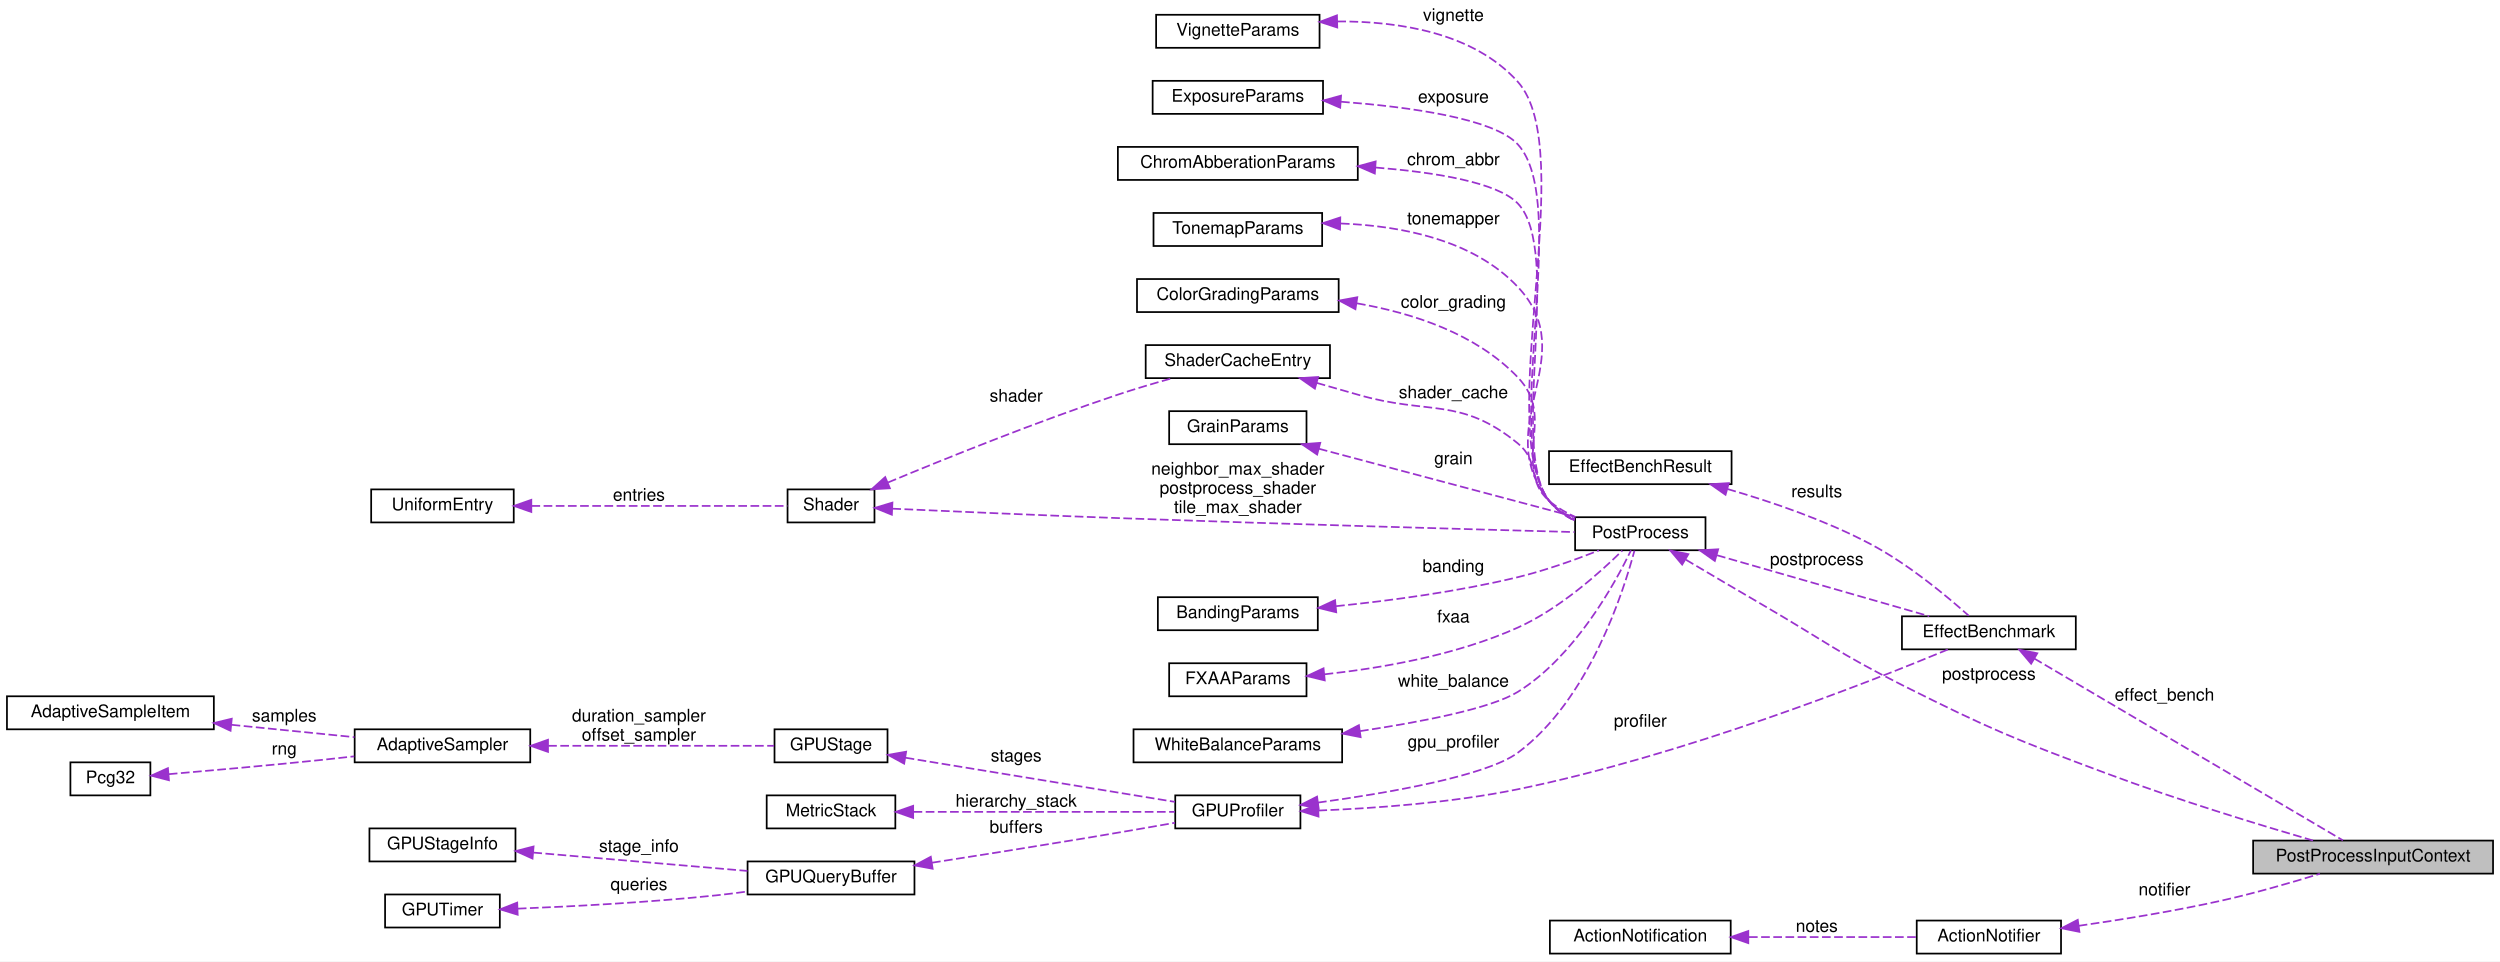
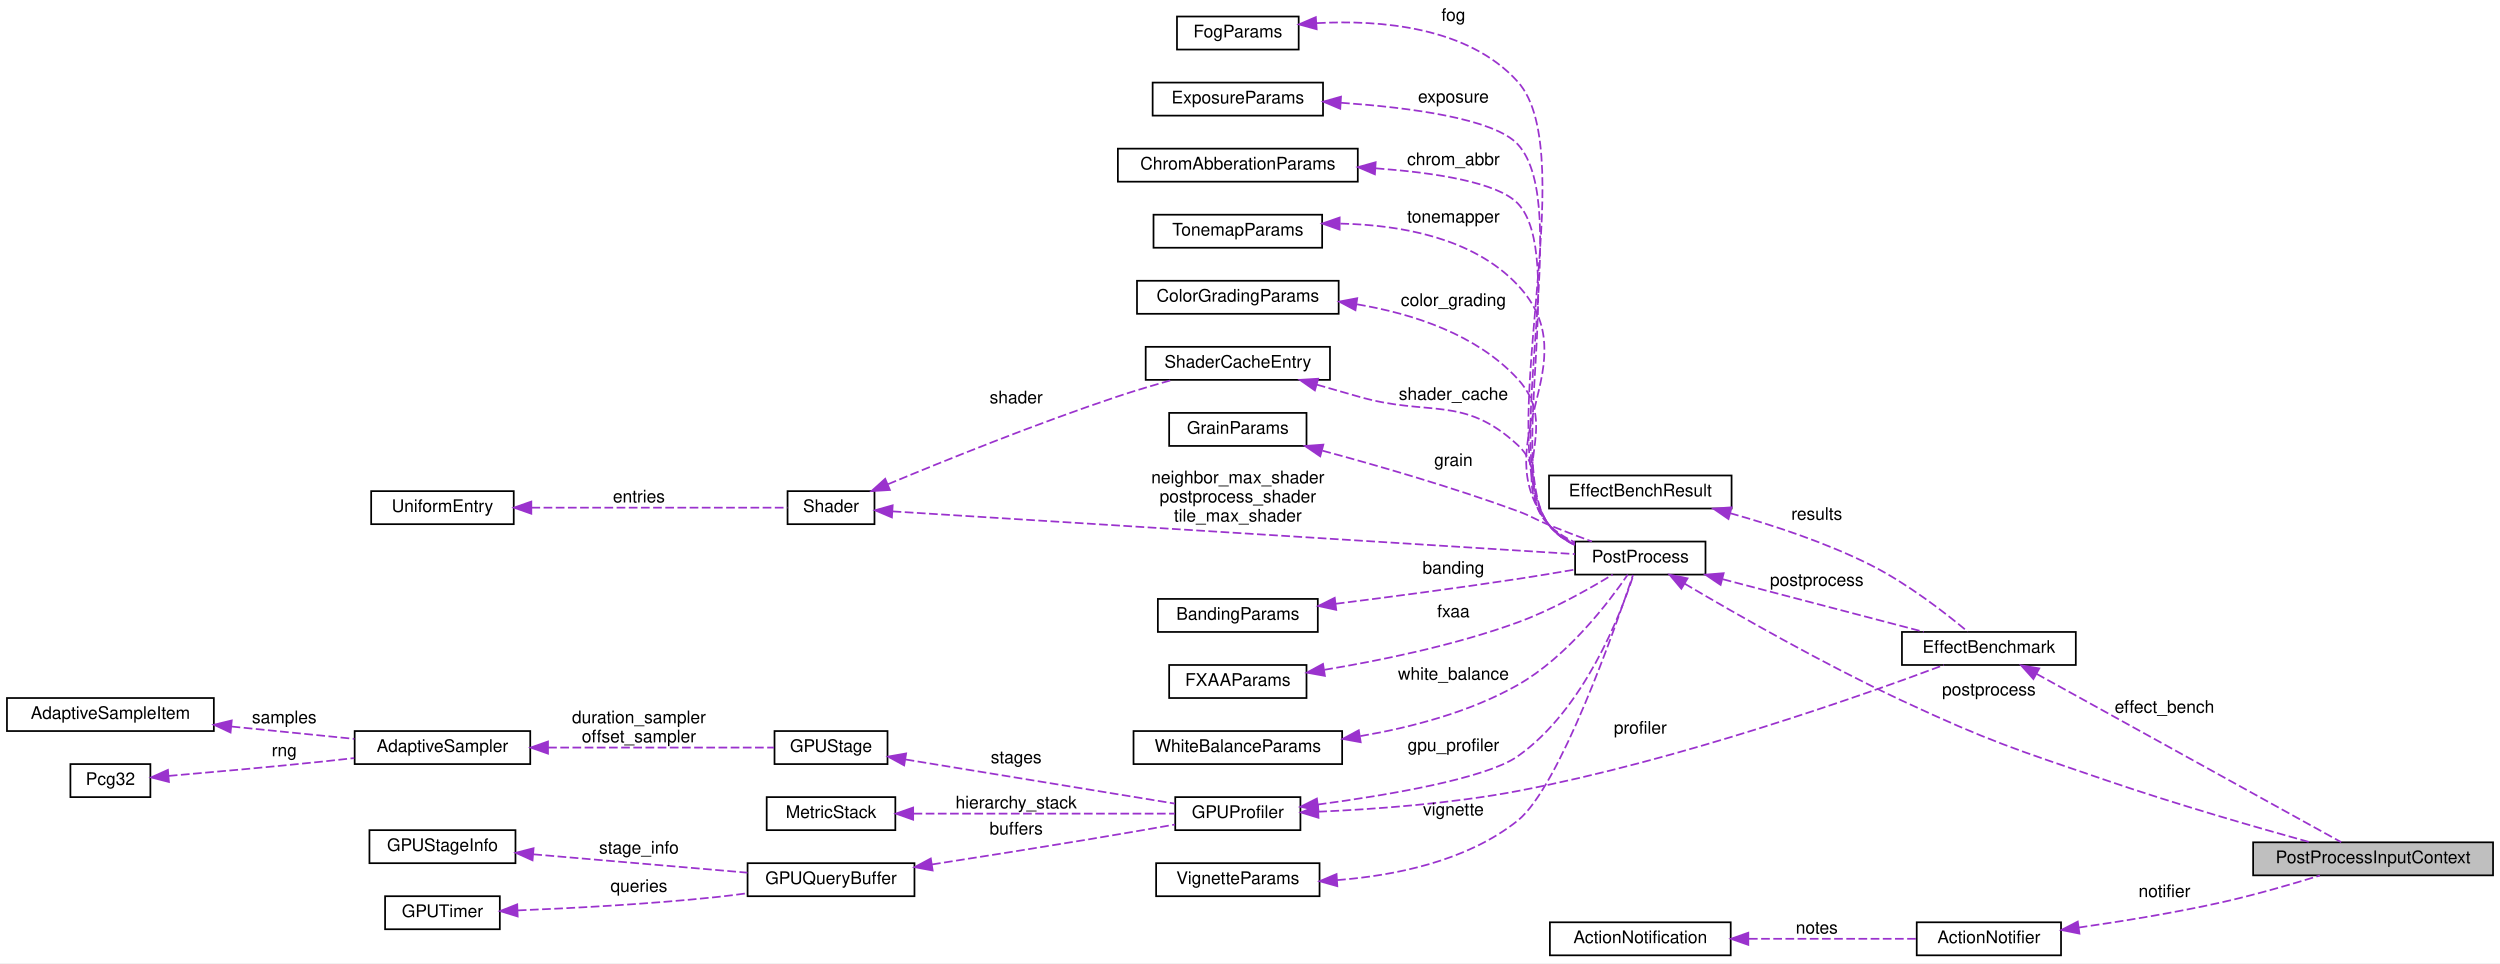
- <svg xmlns="http://www.w3.org/2000/svg" xmlns:xlink="http://www.w3.org/1999/xlink" width="1438pt" height="553pt" viewBox="0.00 0.00 1438.00 553.00">
-   <g id="graph0" class="graph" transform="scale(1 1) rotate(0) translate(4 549)">
-     <polygon fill="white" stroke="transparent" points="-4,4 -4,-549 1434,-549 1434,4 -4,4" />
+ <svg xmlns="http://www.w3.org/2000/svg" xmlns:xlink="http://www.w3.org/1999/xlink" width="1438pt" height="554pt" viewBox="0.00 0.00 1438.00 554.00">
+   <g id="graph0" class="graph" transform="scale(1 1) rotate(0) translate(4 550)">
+     <polygon fill="white" stroke="transparent" points="-4,4 -4,-550 1434,-550 1434,4 -4,4" />
    <g id="node1" class="node">
      <g id="a_node1">
        <a xlink:title="Context required for post-processing input handling.">
          <polygon fill="#bfbfbf" stroke="black" points="1292,-46.5 1292,-65.5 1430,-65.5 1430,-46.5 1292,-46.5" />
          <text text-anchor="middle" x="1361" y="-53.5" font-family="Helvetica,sans-Serif" font-size="10.00">PostProcessInputContext</text>
        </a>
      </g>
    </g>
    <g id="node2" class="node">
      <g id="a_node2">
        <a xlink:href="structEffectBenchmark.html" target="_top" xlink:title="State for the automated benchmark sweep.">
-           <polygon fill="white" stroke="black" points="1090,-175.5 1090,-194.5 1190,-194.5 1190,-175.5 1090,-175.5" />
-           <text text-anchor="middle" x="1140" y="-182.5" font-family="Helvetica,sans-Serif" font-size="10.00">EffectBenchmark</text>
+           <polygon fill="white" stroke="black" points="1090,-167.5 1090,-186.5 1190,-186.5 1190,-167.5 1090,-167.5" />
+           <text text-anchor="middle" x="1140" y="-174.5" font-family="Helvetica,sans-Serif" font-size="10.00">EffectBenchmark</text>
        </a>
      </g>
    </g>
    <g id="edge1" class="edge">
-       <path fill="none" stroke="#9a32cd" stroke-dasharray="5,2" d="M1166.09,-170.22C1211.4,-143.53 1305.69,-87.99 1343.65,-65.63" />
-       <polygon fill="#9a32cd" stroke="#9a32cd" points="1164.3,-167.21 1157.46,-175.3 1167.85,-173.24 1164.3,-167.21" />
-       <text text-anchor="middle" x="1241" y="-146" font-family="Helvetica,sans-Serif" font-size="10.00"> effect_bench</text>
+       <path fill="none" stroke="#9a32cd" stroke-dasharray="5,2" d="M1167.51,-162.35C1212.95,-137.25 1304.5,-86.67 1342.67,-65.58" />
+       <polygon fill="#9a32cd" stroke="#9a32cd" points="1165.61,-159.4 1158.55,-167.3 1169,-165.53 1165.61,-159.4" />
+       <text text-anchor="middle" x="1241" y="-140" font-family="Helvetica,sans-Serif" font-size="10.00"> effect_bench</text>
    </g>
    <g id="node3" class="node">
      <g id="a_node3">
        <a xlink:href="structPostProcess.html" target="_top" xlink:title="Main pipeline state for post-processing.">
-           <polygon fill="white" stroke="black" points="902,-232.5 902,-251.5 977,-251.5 977,-232.5 902,-232.5" />
-           <text text-anchor="middle" x="939.5" y="-239.5" font-family="Helvetica,sans-Serif" font-size="10.00">PostProcess</text>
-         </a>
-       </g>
-     </g>
-     <g id="edge29" class="edge">
-       <path fill="none" stroke="#9a32cd" stroke-dasharray="5,2" d="M965.71,-227.04C978.89,-219.24 995.29,-209.57 1010,-201 1045.44,-180.36 1053.34,-173.39 1090,-155 1141.07,-129.39 1154.47,-123.96 1208,-104 1248.19,-89.01 1295.43,-74.58 1326.46,-65.52" />
-       <polygon fill="#9a32cd" stroke="#9a32cd" points="963.58,-224.23 956.76,-232.34 967.15,-230.25 963.58,-224.23" />
-       <text text-anchor="middle" x="1140" y="-158" font-family="Helvetica,sans-Serif" font-size="10.00"> postprocess</text>
+           <polygon fill="white" stroke="black" points="902,-219.5 902,-238.5 977,-238.5 977,-219.5 902,-219.5" />
+           <text text-anchor="middle" x="939.5" y="-226.5" font-family="Helvetica,sans-Serif" font-size="10.00">PostProcess</text>
+         </a>
+       </g>
+     </g>
+     <g id="edge30" class="edge">
+       <path fill="none" stroke="#9a32cd" stroke-dasharray="5,2" d="M964.99,-214.28C994.19,-197.03 1044.74,-168.13 1090,-147 1141.01,-123.19 1154.74,-119.23 1208,-101 1247.58,-87.45 1293.74,-74.13 1324.72,-65.54" />
+       <polygon fill="#9a32cd" stroke="#9a32cd" points="963.11,-211.33 956.3,-219.44 966.68,-217.34 963.11,-211.33" />
+       <text text-anchor="middle" x="1140" y="-150" font-family="Helvetica,sans-Serif" font-size="10.00"> postprocess</text>
    </g>
    <g id="edge2" class="edge">
-       <path fill="none" stroke="#9a32cd" stroke-dasharray="5,2" d="M983.63,-229.62C1020.28,-219.09 1072.13,-204.2 1105.67,-194.57" />
-       <polygon fill="#9a32cd" stroke="#9a32cd" points="982.37,-226.34 973.72,-232.46 984.3,-233.06 982.37,-226.34" />
-       <text text-anchor="middle" x="1041" y="-224" font-family="Helvetica,sans-Serif" font-size="10.00"> postprocess</text>
+       <path fill="none" stroke="#9a32cd" stroke-dasharray="5,2" d="M986.95,-216.83C1022.19,-207.6 1069.96,-195.09 1102.49,-186.57" />
+       <polygon fill="#9a32cd" stroke="#9a32cd" points="985.69,-213.54 976.91,-219.46 987.47,-220.31 985.69,-213.54" />
+       <text text-anchor="middle" x="1041" y="-213" font-family="Helvetica,sans-Serif" font-size="10.00"> postprocess</text>
    </g>
    <g id="node4" class="node">
      <g id="a_node4">
        <a xlink:href="structExposureParams.html" target="_top" xlink:title="Manual exposure tuning.">
          <polygon fill="white" stroke="black" points="659,-483.5 659,-502.5 757,-502.5 757,-483.5 659,-483.5" />
          <text text-anchor="middle" x="708" y="-490.5" font-family="Helvetica,sans-Serif" font-size="10.00">ExposureParams</text>
        </a>
      </g>
    </g>
    <g id="edge3" class="edge">
-       <path fill="none" stroke="#9a32cd" stroke-dasharray="5,2" d="M767.36,-490.49C807.29,-487.45 855.37,-480.76 869,-466 900.02,-432.4 859.23,-297.34 887,-261 890.82,-256 896.09,-252.32 901.81,-249.6" />
-       <polygon fill="#9a32cd" stroke="#9a32cd" points="766.88,-487.01 757.15,-491.2 767.37,-493.99 766.88,-487.01" />
-       <text text-anchor="middle" x="832" y="-490" font-family="Helvetica,sans-Serif" font-size="10.00"> exposure</text>
+       <path fill="none" stroke="#9a32cd" stroke-dasharray="5,2" d="M767.37,-490.89C807.3,-488.12 855.38,-481.74 869,-467 902.14,-431.13 857.46,-286.88 887,-248 890.8,-242.99 896.07,-239.3 901.79,-236.59" />
+       <polygon fill="#9a32cd" stroke="#9a32cd" points="766.91,-487.41 757.15,-491.53 767.35,-494.4 766.91,-487.41" />
+       <text text-anchor="middle" x="832" y="-491" font-family="Helvetica,sans-Serif" font-size="10.00"> exposure</text>
    </g>
    <g id="node5" class="node">
      <g id="a_node5">
        <a xlink:href="structChromAbberationParams.html" target="_top" xlink:title="Focal-length distortion simulation.">
          <polygon fill="white" stroke="black" points="639,-445.5 639,-464.5 777,-464.5 777,-445.5 639,-445.5" />
          <text text-anchor="middle" x="708" y="-452.5" font-family="Helvetica,sans-Serif" font-size="10.00">ChromAbberationParams</text>
        </a>
      </g>
    </g>
    <g id="edge4" class="edge">
-       <path fill="none" stroke="#9a32cd" stroke-dasharray="5,2" d="M787.27,-452.64C821.89,-449.87 857.4,-444.05 869,-432 895.5,-404.47 863.54,-291.16 887,-261 890.86,-256.04 896.16,-252.37 901.89,-249.66" />
-       <polygon fill="#9a32cd" stroke="#9a32cd" points="786.79,-449.17 777.07,-453.38 787.29,-456.15 786.79,-449.17" />
-       <text text-anchor="middle" x="832" y="-454" font-family="Helvetica,sans-Serif" font-size="10.00"> chrom_abbr</text>
+       <path fill="none" stroke="#9a32cd" stroke-dasharray="5,2" d="M787.29,-453.19C821.92,-450.65 857.42,-445.05 869,-433 897.62,-403.22 861.77,-280.7 887,-248 890.84,-243.02 896.13,-239.35 901.85,-236.63" />
+       <polygon fill="#9a32cd" stroke="#9a32cd" points="786.84,-449.71 777.09,-453.86 787.29,-456.7 786.84,-449.71" />
+       <text text-anchor="middle" x="832" y="-455" font-family="Helvetica,sans-Serif" font-size="10.00"> chrom_abbr</text>
    </g>
    <g id="node6" class="node">
      <g id="a_node6">
        <a xlink:href="structShader.html" target="_top" xlink:title="Wrapper for an OpenGL program with uniform caching and automatic cleanup.">
          <polygon fill="white" stroke="black" points="449,-248.5 449,-267.5 499,-267.5 499,-248.5 449,-248.5" />
          <text text-anchor="middle" x="474" y="-255.5" font-family="Helvetica,sans-Serif" font-size="10.00">Shader</text>
        </a>
      </g>
    </g>
    <g id="edge5" class="edge">
-       <path fill="none" stroke="#9a32cd" stroke-dasharray="5,2" d="M509.26,-256.41C542.43,-254.9 594.16,-252.63 639,-251 733.61,-247.56 845.08,-244.46 901.61,-242.96" />
-       <polygon fill="#9a32cd" stroke="#9a32cd" points="509,-252.92 499.17,-256.87 509.32,-259.91 509,-252.92" />
-       <text text-anchor="middle" x="708" y="-276" font-family="Helvetica,sans-Serif" font-size="10.00"> neighbor_max_shader</text>
-       <text text-anchor="middle" x="708" y="-265" font-family="Helvetica,sans-Serif" font-size="10.00">postprocess_shader</text>
-       <text text-anchor="middle" x="708" y="-254" font-family="Helvetica,sans-Serif" font-size="10.00">tile_max_shader</text>
+       <path fill="none" stroke="#9a32cd" stroke-dasharray="5,2" d="M509.43,-255.85C594.6,-250.52 814.52,-236.76 901.91,-231.29" />
+       <polygon fill="#9a32cd" stroke="#9a32cd" points="509.03,-252.36 499.27,-256.48 509.47,-259.35 509.03,-252.36" />
+       <text text-anchor="middle" x="708" y="-272" font-family="Helvetica,sans-Serif" font-size="10.00"> neighbor_max_shader</text>
+       <text text-anchor="middle" x="708" y="-261" font-family="Helvetica,sans-Serif" font-size="10.00">postprocess_shader</text>
+       <text text-anchor="middle" x="708" y="-250" font-family="Helvetica,sans-Serif" font-size="10.00">tile_max_shader</text>
    </g>
    <g id="node13" class="node">
      <g id="a_node13">
        <a xlink:href="structShaderCacheEntry.html" target="_top" xlink:title="Cache entry for optimized shaders.">
          <polygon fill="white" stroke="black" points="655,-331.5 655,-350.5 761,-350.5 761,-331.5 655,-331.5" />
          <text text-anchor="middle" x="708" y="-338.5" font-family="Helvetica,sans-Serif" font-size="10.00">ShaderCacheEntry</text>
        </a>
      </g>
    </g>
    <g id="edge13" class="edge">
      <path fill="none" stroke="#9a32cd" stroke-dasharray="5,2" d="M506.8,-271.5C539.59,-285.16 592.37,-306.43 639,-322 649,-325.34 659.95,-328.58 670.09,-331.41" />
      <polygon fill="#9a32cd" stroke="#9a32cd" points="507.87,-268.15 497.29,-267.52 505.16,-274.61 507.87,-268.15" />
      <text text-anchor="middle" x="580.5" y="-318" font-family="Helvetica,sans-Serif" font-size="10.00"> shader</text>
    </g>
    <g id="node7" class="node">
      <g id="a_node7">
        <a xlink:href="structUniformEntry.html" target="_top" xlink:title="Cached uniform metadata for fast lookup.">
          <polygon fill="white" stroke="black" points="209.5,-248.5 209.5,-267.5 291.5,-267.5 291.5,-248.5 209.5,-248.5" />
          <text text-anchor="middle" x="250.5" y="-255.5" font-family="Helvetica,sans-Serif" font-size="10.00">UniformEntry</text>
        </a>
      </g>
    </g>
    <g id="edge6" class="edge">
      <path fill="none" stroke="#9a32cd" stroke-dasharray="5,2" d="M301.68,-258C347.67,-258 413.78,-258 448.91,-258" />
      <polygon fill="#9a32cd" stroke="#9a32cd" points="301.61,-254.5 291.61,-258 301.61,-261.5 301.61,-254.5" />
      <text text-anchor="middle" x="363.5" y="-261" font-family="Helvetica,sans-Serif" font-size="10.00"> entries</text>
    </g>
    <g id="node8" class="node">
      <g id="a_node8">
        <a xlink:href="structTonemapParams.html" target="_top" xlink:title="ACES-like filmic tonemapping curve parameters.">
          <polygon fill="white" stroke="black" points="659.5,-407.5 659.5,-426.5 756.5,-426.5 756.5,-407.5 659.5,-407.5" />
          <text text-anchor="middle" x="708" y="-414.5" font-family="Helvetica,sans-Serif" font-size="10.00">TonemapParams</text>
        </a>
      </g>
    </g>
    <g id="edge7" class="edge">
-       <path fill="none" stroke="#9a32cd" stroke-dasharray="5,2" d="M767.28,-420.44C801.66,-419.14 843.33,-411.2 869,-384 906.92,-343.82 852.2,-303.91 887,-261 890.9,-256.19 896.14,-252.6 901.79,-249.91" />
-       <polygon fill="#9a32cd" stroke="#9a32cd" points="766.8,-416.94 756.87,-420.64 766.93,-423.94 766.8,-416.94" />
-       <text text-anchor="middle" x="832" y="-420" font-family="Helvetica,sans-Serif" font-size="10.00"> tonemapper</text>
+       <path fill="none" stroke="#9a32cd" stroke-dasharray="5,2" d="M767,-421.38C801.48,-420.64 843.36,-413.28 869,-386 911.37,-340.94 848.42,-296.35 887,-248 890.92,-243.08 896.25,-239.44 901.99,-236.74" />
+       <polygon fill="#9a32cd" stroke="#9a32cd" points="766.55,-417.89 756.56,-421.42 766.57,-424.89 766.55,-417.89" />
+       <text text-anchor="middle" x="832" y="-422" font-family="Helvetica,sans-Serif" font-size="10.00"> tonemapper</text>
    </g>
    <g id="node9" class="node">
      <g id="a_node9">
        <a xlink:href="structColorGradingParams.html" target="_top" xlink:title="Unreal-style color grading parameters.">
          <polygon fill="white" stroke="black" points="650,-369.5 650,-388.5 766,-388.5 766,-369.5 650,-369.5" />
          <text text-anchor="middle" x="708" y="-376.5" font-family="Helvetica,sans-Serif" font-size="10.00">ColorGradingParams</text>
        </a>
      </g>
    </g>
    <g id="edge8" class="edge">
-       <path fill="none" stroke="#9a32cd" stroke-dasharray="5,2" d="M776.54,-374.52C808.63,-368.95 845.11,-357.05 869,-332 891.47,-308.44 865.22,-285.2 887,-261 891.08,-256.47 896.34,-253.01 901.93,-250.38" />
-       <polygon fill="#9a32cd" stroke="#9a32cd" points="775.64,-371.12 766.3,-376.12 776.72,-378.04 775.64,-371.12" />
-       <text text-anchor="middle" x="832" y="-372" font-family="Helvetica,sans-Serif" font-size="10.00"> color_grading</text>
+       <path fill="none" stroke="#9a32cd" stroke-dasharray="5,2" d="M776.58,-374.96C808.86,-369.51 845.49,-357.58 869,-332 894.84,-303.89 861.99,-276.85 887,-248 891,-243.39 896.21,-239.9 901.79,-237.25" />
+       <polygon fill="#9a32cd" stroke="#9a32cd" points="775.64,-371.56 766.27,-376.51 776.68,-378.48 775.64,-371.56" />
+       <text text-anchor="middle" x="832" y="-374" font-family="Helvetica,sans-Serif" font-size="10.00"> color_grading</text>
    </g>
    <g id="node10" class="node">
      <g id="a_node10">
        <a xlink:href="structGrainParams.html" target="_top" xlink:title="Fine-grained controls for film noise.">
          <polygon fill="white" stroke="black" points="668.5,-293.5 668.5,-312.5 747.5,-312.5 747.5,-293.5 668.5,-293.5" />
          <text text-anchor="middle" x="708" y="-300.5" font-family="Helvetica,sans-Serif" font-size="10.00">GrainParams</text>
        </a>
      </g>
    </g>
    <g id="edge9" class="edge">
-       <path fill="none" stroke="#9a32cd" stroke-dasharray="5,2" d="M754.61,-290.88C798.05,-279.33 862.58,-262.18 902.51,-251.56" />
-       <polygon fill="#9a32cd" stroke="#9a32cd" points="753.62,-287.52 744.86,-293.47 755.42,-294.28 753.62,-287.52" />
+       <path fill="none" stroke="#9a32cd" stroke-dasharray="5,2" d="M756.65,-290.78C788.75,-282.12 831.85,-269.64 869,-256 877.22,-252.98 878.89,-251.29 887,-248 894.95,-244.77 903.67,-241.47 911.64,-238.53" />
+       <polygon fill="#9a32cd" stroke="#9a32cd" points="755.39,-287.5 746.63,-293.46 757.2,-294.26 755.39,-287.5" />
      <text text-anchor="middle" x="832" y="-282" font-family="Helvetica,sans-Serif" font-size="10.00"> grain</text>
    </g>
    <g id="node11" class="node">
      <g id="a_node11">
        <a xlink:href="structBandingParams.html" target="_top" xlink:title="Controls for color banding/quantization.">
          <polygon fill="white" stroke="black" points="662,-186.5 662,-205.5 754,-205.5 754,-186.5 662,-186.5" />
          <text text-anchor="middle" x="708" y="-193.5" font-family="Helvetica,sans-Serif" font-size="10.00">BandingParams</text>
        </a>
      </g>
    </g>
    <g id="edge10" class="edge">
-       <path fill="none" stroke="#9a32cd" stroke-dasharray="5,2" d="M764.5,-200.33C795.53,-203.48 834.75,-208.7 869,-217 884.95,-220.87 902.33,-227.12 915.71,-232.4" />
-       <polygon fill="#9a32cd" stroke="#9a32cd" points="764.6,-196.82 754.3,-199.33 763.92,-203.79 764.6,-196.82" />
+       <path fill="none" stroke="#9a32cd" stroke-dasharray="5,2" d="M764.37,-202.71C795.21,-206.58 834.29,-211.73 869,-217 879.65,-218.62 891.19,-220.54 901.75,-222.37" />
+       <polygon fill="#9a32cd" stroke="#9a32cd" points="764.6,-199.21 754.24,-201.44 763.73,-206.15 764.6,-199.21" />
      <text text-anchor="middle" x="832" y="-220" font-family="Helvetica,sans-Serif" font-size="10.00"> banding</text>
    </g>
    <g id="node12" class="node">
      <g id="a_node12">
        <a xlink:href="structFXAAParams.html" target="_top" xlink:title="Parameters for Fast Approximate Anti-Aliasing.">
          <polygon fill="white" stroke="black" points="668.5,-148.5 668.5,-167.5 747.5,-167.5 747.5,-148.5 668.5,-148.5" />
          <text text-anchor="middle" x="708" y="-155.5" font-family="Helvetica,sans-Serif" font-size="10.00">FXAAParams</text>
        </a>
      </g>
    </g>
    <g id="edge11" class="edge">
-       <path fill="none" stroke="#9a32cd" stroke-dasharray="5,2" d="M757.9,-161.14C790.54,-164.67 833.77,-172.14 869,-188 893.24,-198.91 916.64,-219.94 929.14,-232.29" />
-       <polygon fill="#9a32cd" stroke="#9a32cd" points="758,-157.63 747.7,-160.13 757.3,-164.6 758,-157.63" />
-       <text text-anchor="middle" x="832" y="-191" font-family="Helvetica,sans-Serif" font-size="10.00"> fxaa</text>
+       <path fill="none" stroke="#9a32cd" stroke-dasharray="5,2" d="M757.73,-164.72C789.95,-170.04 832.76,-178.8 869,-192 888.78,-199.2 909.91,-211.13 923.61,-219.49" />
+       <polygon fill="#9a32cd" stroke="#9a32cd" points="758.09,-161.23 747.66,-163.11 756.99,-168.14 758.09,-161.23" />
+       <text text-anchor="middle" x="832" y="-195" font-family="Helvetica,sans-Serif" font-size="10.00"> fxaa</text>
    </g>
    <g id="edge12" class="edge">
-       <path fill="none" stroke="#9a32cd" stroke-dasharray="5,2" d="M753.42,-328.75C761.28,-326.53 769.39,-324.22 777,-322 818.03,-310.03 835.86,-320.99 869,-294 881.95,-283.45 874.36,-271.92 887,-261 891.47,-257.14 896.8,-254.03 902.3,-251.54" />
+       <path fill="none" stroke="#9a32cd" stroke-dasharray="5,2" d="M753.42,-328.75C761.28,-326.53 769.39,-324.22 777,-322 818.03,-310.03 837.63,-323.03 869,-294 885.11,-279.09 871.33,-263.37 887,-248 891.22,-243.86 896.41,-240.62 901.87,-238.07" />
      <polygon fill="#9a32cd" stroke="#9a32cd" points="752.32,-325.42 743.64,-331.49 754.21,-332.16 752.32,-325.42" />
      <text text-anchor="middle" x="832" y="-320" font-family="Helvetica,sans-Serif" font-size="10.00"> shader_cache</text>
    </g>
    <g id="node14" class="node">
      <g id="a_node14">
        <a xlink:href="structWhiteBalanceParams.html" target="_top" xlink:title="Temperature and tint correction.">
          <polygon fill="white" stroke="black" points="648,-110.5 648,-129.5 768,-129.5 768,-110.5 648,-110.5" />
          <text text-anchor="middle" x="708" y="-117.5" font-family="Helvetica,sans-Serif" font-size="10.00">WhiteBalanceParams</text>
        </a>
      </g>
    </g>
    <g id="edge14" class="edge">
-       <path fill="none" stroke="#9a32cd" stroke-dasharray="5,2" d="M778.26,-128.46C814.2,-133.82 853.72,-141.53 869,-151 901.95,-171.43 925.03,-213.53 934.15,-232.44" />
-       <polygon fill="#9a32cd" stroke="#9a32cd" points="778.64,-124.98 768.24,-127.01 777.64,-131.91 778.64,-124.98" />
-       <text text-anchor="middle" x="832" y="-154" font-family="Helvetica,sans-Serif" font-size="10.00"> white_balance</text>
+       <path fill="none" stroke="#9a32cd" stroke-dasharray="5,2" d="M778.44,-126.58C807.82,-131.59 841.52,-140.43 869,-156 897.47,-172.14 921.43,-203.65 932.28,-219.47" />
+       <polygon fill="#9a32cd" stroke="#9a32cd" points="778.68,-123.07 768.25,-124.96 777.58,-129.98 778.68,-123.07" />
+       <text text-anchor="middle" x="832" y="-159" font-family="Helvetica,sans-Serif" font-size="10.00"> white_balance</text>
    </g>
    <g id="node15" class="node">
      <g id="a_node15">
        <a xlink:href="structGPUProfiler.html" target="_top" xlink:title="Manages GPU timing using double-buffered queries to avoid stalls.">
          <polygon fill="white" stroke="black" points="672,-72.5 672,-91.5 744,-91.5 744,-72.5 672,-72.5" />
          <text text-anchor="middle" x="708" y="-79.5" font-family="Helvetica,sans-Serif" font-size="10.00">GPUProfiler</text>
        </a>
      </g>
    </g>
-     <g id="edge26" class="edge">
-       <path fill="none" stroke="#9a32cd" stroke-dasharray="5,2" d="M754.33,-82.78C786.59,-84.04 830.81,-87.2 869,-95 963.4,-114.28 1070.65,-156.41 1116.4,-175.39" />
-       <polygon fill="#9a32cd" stroke="#9a32cd" points="754.41,-79.29 744.3,-82.44 754.17,-86.28 754.41,-79.29" />
-       <text text-anchor="middle" x="939.5" y="-131" font-family="Helvetica,sans-Serif" font-size="10.00"> profiler</text>
+     <g id="edge27" class="edge">
+       <path fill="none" stroke="#9a32cd" stroke-dasharray="5,2" d="M754.27,-83.1C786.5,-84.51 830.71,-87.72 869,-95 961.4,-112.58 1067.08,-149.91 1114.14,-167.48" />
+       <polygon fill="#9a32cd" stroke="#9a32cd" points="754.38,-79.6 744.25,-82.7 754.1,-86.6 754.38,-79.6" />
+       <text text-anchor="middle" x="939.5" y="-128" font-family="Helvetica,sans-Serif" font-size="10.00"> profiler</text>
    </g>
    <g id="edge15" class="edge">
-       <path fill="none" stroke="#9a32cd" stroke-dasharray="5,2" d="M754.1,-87.35C794.84,-92.92 851.07,-102.71 869,-116 909.94,-146.36 929.76,-208.34 936.13,-232.27" />
-       <polygon fill="#9a32cd" stroke="#9a32cd" points="754.49,-83.87 744.11,-86.02 753.57,-90.8 754.49,-83.87" />
-       <text text-anchor="middle" x="832" y="-119" font-family="Helvetica,sans-Serif" font-size="10.00"> gpu_profiler</text>
+       <path fill="none" stroke="#9a32cd" stroke-dasharray="5,2" d="M753.97,-87.22C794.61,-92.65 850.77,-102.17 869,-115 907.1,-141.82 928.22,-196.8 935.53,-219.19" />
+       <polygon fill="#9a32cd" stroke="#9a32cd" points="754.37,-83.74 744,-85.93 753.47,-90.68 754.37,-83.74" />
+       <text text-anchor="middle" x="832" y="-118" font-family="Helvetica,sans-Serif" font-size="10.00"> gpu_profiler</text>
    </g>
    <g id="node16" class="node">
      <g id="a_node16">
        <a xlink:href="structGPUStage.html" target="_top" xlink:title="Represents a single profiling stage (e.g., &quot;Shadow Map&quot;, &quot;G-Buffer&quot;).">
          <polygon fill="white" stroke="black" points="441.5,-110.5 441.5,-129.5 506.5,-129.5 506.5,-110.5 441.5,-110.5" />
          <text text-anchor="middle" x="474" y="-117.5" font-family="Helvetica,sans-Serif" font-size="10.00">GPUStage</text>
        </a>
      </g>
    </g>
    <g id="edge16" class="edge">
      <path fill="none" stroke="#9a32cd" stroke-dasharray="5,2" d="M516.92,-113.13C561.21,-105.88 630.27,-94.57 671.82,-87.76" />
      <polygon fill="#9a32cd" stroke="#9a32cd" points="516.07,-109.73 506.77,-114.8 517.21,-116.63 516.07,-109.73" />
      <text text-anchor="middle" x="580.5" y="-111" font-family="Helvetica,sans-Serif" font-size="10.00"> stages</text>
    </g>
    <g id="node17" class="node">
      <g id="a_node17">
        <a xlink:href="structAdaptiveSampler.html" target="_top" xlink:title="Collector for performance samples within a rolling or fixed window.">
          <polygon fill="white" stroke="black" points="200,-110.5 200,-129.5 301,-129.5 301,-110.5 200,-110.5" />
          <text text-anchor="middle" x="250.5" y="-117.5" font-family="Helvetica,sans-Serif" font-size="10.00">AdaptiveSampler</text>
        </a>
      </g>
    </g>
    <g id="edge17" class="edge">
      <path fill="none" stroke="#9a32cd" stroke-dasharray="5,2" d="M311.29,-120C353.16,-120 407.44,-120 441.25,-120" />
      <polygon fill="#9a32cd" stroke="#9a32cd" points="311.21,-116.5 301.21,-120 311.21,-123.5 311.21,-116.5" />
      <text text-anchor="middle" x="363.5" y="-134" font-family="Helvetica,sans-Serif" font-size="10.00"> duration_sampler</text>
      <text text-anchor="middle" x="363.5" y="-123" font-family="Helvetica,sans-Serif" font-size="10.00">offset_sampler</text>
    </g>
    <g id="node18" class="node">
      <g id="a_node18">
        <a xlink:href="structAdaptiveSampleItem.html" target="_top" xlink:title="Represents a single data point in the sampler.">
          <polygon fill="white" stroke="black" points="0,-129.5 0,-148.5 119,-148.5 119,-129.5 0,-129.5" />
          <text text-anchor="middle" x="59.5" y="-136.5" font-family="Helvetica,sans-Serif" font-size="10.00">AdaptiveSampleItem</text>
        </a>
      </g>
    </g>
    <g id="edge18" class="edge">
      <path fill="none" stroke="#9a32cd" stroke-dasharray="5,2" d="M129.22,-132.09C152.6,-129.74 178.27,-127.16 199.86,-124.99" />
      <polygon fill="#9a32cd" stroke="#9a32cd" points="128.61,-128.64 119.01,-133.12 129.31,-135.6 128.61,-128.64" />
      <text text-anchor="middle" x="159.5" y="-134" font-family="Helvetica,sans-Serif" font-size="10.00"> samples</text>
    </g>
    <g id="node19" class="node">
      <g id="a_node19">
        <a xlink:href="structPcg32.html" target="_top" xlink:title="State for a Permuted Congruential Generator (PCG) RNG.">
          <polygon fill="white" stroke="black" points="36.5,-91.5 36.5,-110.5 82.5,-110.5 82.5,-91.5 36.5,-91.5" />
          <text text-anchor="middle" x="59.5" y="-98.5" font-family="Helvetica,sans-Serif" font-size="10.00">Pcg32</text>
        </a>
      </g>
    </g>
    <g id="edge19" class="edge">
      <path fill="none" stroke="#9a32cd" stroke-dasharray="5,2" d="M93.08,-103.7C117.56,-105.79 151.91,-108.86 182,-112 187.75,-112.6 193.77,-113.27 199.75,-113.95" />
      <polygon fill="#9a32cd" stroke="#9a32cd" points="93.17,-100.2 82.91,-102.84 92.58,-107.17 93.17,-100.2" />
      <text text-anchor="middle" x="159.5" y="-115" font-family="Helvetica,sans-Serif" font-size="10.00"> rng</text>
    </g>
    <g id="node20" class="node">
      <g id="a_node20">
        <a xlink:href="structMetricStack.html" target="_top" xlink:title=" ">
          <polygon fill="white" stroke="black" points="437,-72.5 437,-91.5 511,-91.5 511,-72.5 437,-72.5" />
          <text text-anchor="middle" x="474" y="-79.5" font-family="Helvetica,sans-Serif" font-size="10.00">MetricStack</text>
        </a>
      </g>
    </g>
    <g id="edge20" class="edge">
      <path fill="none" stroke="#9a32cd" stroke-dasharray="5,2" d="M521.47,-82C565.8,-82 631.6,-82 671.76,-82" />
      <polygon fill="#9a32cd" stroke="#9a32cd" points="521.25,-78.5 511.25,-82 521.25,-85.5 521.25,-78.5" />
      <text text-anchor="middle" x="580.5" y="-85" font-family="Helvetica,sans-Serif" font-size="10.00"> hierarchy_stack</text>
    </g>
    <g id="node21" class="node">
      <g id="a_node21">
        <a xlink:href="structGPUQueryBuffer.html" target="_top" xlink:title="Set of GL queries for one frame, with stage metadata.">
          <polygon fill="white" stroke="black" points="426,-34.5 426,-53.5 522,-53.5 522,-34.5 426,-34.5" />
          <text text-anchor="middle" x="474" y="-41.5" font-family="Helvetica,sans-Serif" font-size="10.00">GPUQueryBuffer</text>
        </a>
      </g>
    </g>
    <g id="edge21" class="edge">
      <path fill="none" stroke="#9a32cd" stroke-dasharray="5,2" d="M532.09,-52.77C559.07,-56.97 591.71,-62.14 621,-67 637.75,-69.78 656.3,-73 671.87,-75.74" />
      <polygon fill="#9a32cd" stroke="#9a32cd" points="532.46,-49.29 522.04,-51.21 531.39,-56.2 532.46,-49.29" />
      <text text-anchor="middle" x="580.5" y="-70" font-family="Helvetica,sans-Serif" font-size="10.00"> buffers</text>
    </g>
    <g id="node22" class="node">
      <g id="a_node22">
        <a xlink:href="structGPUStageInfo.html" target="_top" xlink:title="Per-frame stage metadata stored alongside queries.">
          <polygon fill="white" stroke="black" points="208.5,-53.5 208.5,-72.5 292.5,-72.5 292.5,-53.5 208.5,-53.5" />
          <text text-anchor="middle" x="250.5" y="-60.5" font-family="Helvetica,sans-Serif" font-size="10.00">GPUStageInfo</text>
        </a>
      </g>
    </g>
    <g id="edge22" class="edge">
      <path fill="none" stroke="#9a32cd" stroke-dasharray="5,2" d="M302.77,-58.6C339.92,-55.42 389.78,-51.14 425.93,-48.04" />
      <polygon fill="#9a32cd" stroke="#9a32cd" points="302.31,-55.13 292.64,-59.47 302.91,-62.1 302.31,-55.13" />
      <text text-anchor="middle" x="363.5" y="-59" font-family="Helvetica,sans-Serif" font-size="10.00"> stage_info</text>
    </g>
    <g id="node23" class="node">
      <g id="a_node23">
        <a xlink:href="structGPUTimer.html" target="_top" xlink:title="GPU performance timer using OpenGL Query Objects.">
          <polygon fill="white" stroke="black" points="217.5,-15.5 217.5,-34.5 283.5,-34.5 283.5,-15.5 217.5,-15.5" />
          <text text-anchor="middle" x="250.5" y="-22.5" font-family="Helvetica,sans-Serif" font-size="10.00">GPUTimer</text>
        </a>
      </g>
    </g>
    <g id="edge23" class="edge">
      <path fill="none" stroke="#9a32cd" stroke-dasharray="5,2" d="M293.83,-26.34C325.37,-27.61 369.46,-29.94 408,-34 413.79,-34.61 419.85,-35.37 425.85,-36.21" />
      <polygon fill="#9a32cd" stroke="#9a32cd" points="293.77,-22.84 283.64,-25.95 293.5,-29.83 293.77,-22.84" />
      <text text-anchor="middle" x="363.5" y="-37" font-family="Helvetica,sans-Serif" font-size="10.00"> queries</text>
    </g>
    <g id="node24" class="node">
      <g id="a_node24">
-         <a xlink:href="structVignetteParams.html" target="_top" xlink:title="Controls for the screen-edge darkening effect.">
-           <polygon fill="white" stroke="black" points="661,-521.5 661,-540.5 755,-540.5 755,-521.5 661,-521.5" />
-           <text text-anchor="middle" x="708" y="-528.5" font-family="Helvetica,sans-Serif" font-size="10.00">VignetteParams</text>
+         <a xlink:href="structFogParams.html" target="_top" xlink:title="Depth-based atmospheric fog parameters.">
+           <polygon fill="white" stroke="black" points="673,-521.5 673,-540.5 743,-540.5 743,-521.5 673,-521.5" />
+           <text text-anchor="middle" x="708" y="-528.5" font-family="Helvetica,sans-Serif" font-size="10.00">FogParams</text>
        </a>
      </g>
    </g>
    <g id="edge24" class="edge">
-       <path fill="none" stroke="#9a32cd" stroke-dasharray="5,2" d="M765.23,-536.67C800.3,-536.85 843.47,-530.36 869,-502 904.93,-462.09 854.67,-303.88 887,-261 890.79,-255.98 896.04,-252.28 901.76,-249.56" />
-       <polygon fill="#9a32cd" stroke="#9a32cd" points="765.19,-533.17 755.11,-536.43 765.02,-540.17 765.19,-533.17" />
-       <text text-anchor="middle" x="832" y="-537" font-family="Helvetica,sans-Serif" font-size="10.00"> vignette</text>
+       <path fill="none" stroke="#9a32cd" stroke-dasharray="5,2" d="M753.54,-536.7C790.18,-538.66 840.55,-534.54 869,-503 907.05,-460.82 852.9,-293.43 887,-248 890.78,-242.97 896.03,-239.27 901.74,-236.55" />
+       <polygon fill="#9a32cd" stroke="#9a32cd" points="753.35,-533.18 743.13,-535.97 752.86,-540.16 753.35,-533.18" />
+       <text text-anchor="middle" x="832" y="-538" font-family="Helvetica,sans-Serif" font-size="10.00"> fog</text>
    </g>
    <g id="node25" class="node">
      <g id="a_node25">
-         <a xlink:href="structEffectBenchResult.html" target="_top" xlink:title="Timing result for a single effect.">
-           <polygon fill="white" stroke="black" points="887,-270.5 887,-289.5 992,-289.5 992,-270.5 887,-270.5" />
-           <text text-anchor="middle" x="939.5" y="-277.5" font-family="Helvetica,sans-Serif" font-size="10.00">EffectBenchResult</text>
+         <a xlink:href="structVignetteParams.html" target="_top" xlink:title="Controls for the screen-edge darkening effect.">
+           <polygon fill="white" stroke="black" points="661,-34.5 661,-53.5 755,-53.5 755,-34.5 661,-34.5" />
+           <text text-anchor="middle" x="708" y="-41.5" font-family="Helvetica,sans-Serif" font-size="10.00">VignetteParams</text>
        </a>
      </g>
    </g>
    <g id="edge25" class="edge">
-       <path fill="none" stroke="#9a32cd" stroke-dasharray="5,2" d="M989.64,-267.72C1015.05,-260.35 1046.08,-249.72 1072,-236 1093.71,-224.51 1115.78,-206.14 1128.39,-194.86" />
-       <polygon fill="#9a32cd" stroke="#9a32cd" points="988.52,-264.39 979.84,-270.48 990.42,-271.13 988.52,-264.39" />
-       <text text-anchor="middle" x="1041" y="-263" font-family="Helvetica,sans-Serif" font-size="10.00"> results</text>
+       <path fill="none" stroke="#9a32cd" stroke-dasharray="5,2" d="M765.1,-43.76C798.47,-46.36 839.85,-54.7 869,-78 893.01,-97.19 925.18,-188.98 935.31,-219.27" />
+       <polygon fill="#9a32cd" stroke="#9a32cd" points="765.22,-40.26 755.02,-43.13 764.78,-47.25 765.22,-40.26" />
+       <text text-anchor="middle" x="832" y="-81" font-family="Helvetica,sans-Serif" font-size="10.00"> vignette</text>
    </g>
    <g id="node26" class="node">
      <g id="a_node26">
+         <a xlink:href="structEffectBenchResult.html" target="_top" xlink:title="Timing result for a single effect.">
+           <polygon fill="white" stroke="black" points="887,-257.5 887,-276.5 992,-276.5 992,-257.5 887,-257.5" />
+           <text text-anchor="middle" x="939.5" y="-264.5" font-family="Helvetica,sans-Serif" font-size="10.00">EffectBenchResult</text>
+         </a>
+       </g>
+     </g>
+     <g id="edge26" class="edge">
+       <path fill="none" stroke="#9a32cd" stroke-dasharray="5,2" d="M991.16,-254.82C1016.22,-247.8 1046.48,-237.82 1072,-225 1093.23,-214.34 1115.1,-197.32 1127.85,-186.67" />
+       <polygon fill="#9a32cd" stroke="#9a32cd" points="990.21,-251.45 981.48,-257.45 992.05,-258.2 990.21,-251.45" />
+       <text text-anchor="middle" x="1041" y="-251" font-family="Helvetica,sans-Serif" font-size="10.00"> results</text>
+     </g>
+     <g id="node27" class="node">
+       <g id="a_node27">
        <a xlink:href="structActionNotifier.html" target="_top" xlink:title="Manager for action notifications.">
          <polygon fill="white" stroke="black" points="1098.5,-0.5 1098.5,-19.5 1181.5,-19.5 1181.5,-0.5 1098.5,-0.5" />
          <text text-anchor="middle" x="1140" y="-7.5" font-family="Helvetica,sans-Serif" font-size="10.00">ActionNotifier</text>
        </a>
      </g>
    </g>
-     <g id="edge27" class="edge">
+     <g id="edge28" class="edge">
      <path fill="none" stroke="#9a32cd" stroke-dasharray="5,2" d="M1191.67,-16.47C1216.61,-20.04 1247.03,-24.98 1274,-31 1292.97,-35.24 1313.92,-41.3 1330.39,-46.39" />
      <polygon fill="#9a32cd" stroke="#9a32cd" points="1192.09,-12.99 1181.7,-15.07 1191.12,-19.92 1192.09,-12.99" />
      <text text-anchor="middle" x="1241" y="-34" font-family="Helvetica,sans-Serif" font-size="10.00"> notifier</text>
    </g>
-     <g id="node27" class="node">
-       <g id="a_node27">
+     <g id="node28" class="node">
+       <g id="a_node28">
        <a xlink:href="structActionNotification.html" target="_top" xlink:title="Represents a single active notification.">
          <polygon fill="white" stroke="black" points="887.5,-0.5 887.5,-19.5 991.5,-19.5 991.5,-0.5 887.5,-0.5" />
          <text text-anchor="middle" x="939.5" y="-7.5" font-family="Helvetica,sans-Serif" font-size="10.00">ActionNotification</text>
        </a>
      </g>
    </g>
-     <g id="edge28" class="edge">
+     <g id="edge29" class="edge">
      <path fill="none" stroke="#9a32cd" stroke-dasharray="5,2" d="M1002,-10C1033.36,-10 1070.63,-10 1098.37,-10" />
      <polygon fill="#9a32cd" stroke="#9a32cd" points="1001.62,-6.5 991.62,-10 1001.62,-13.5 1001.62,-6.5" />
      <text text-anchor="middle" x="1041" y="-13" font-family="Helvetica,sans-Serif" font-size="10.00"> notes</text>
    </g>
  </g>
</svg>
